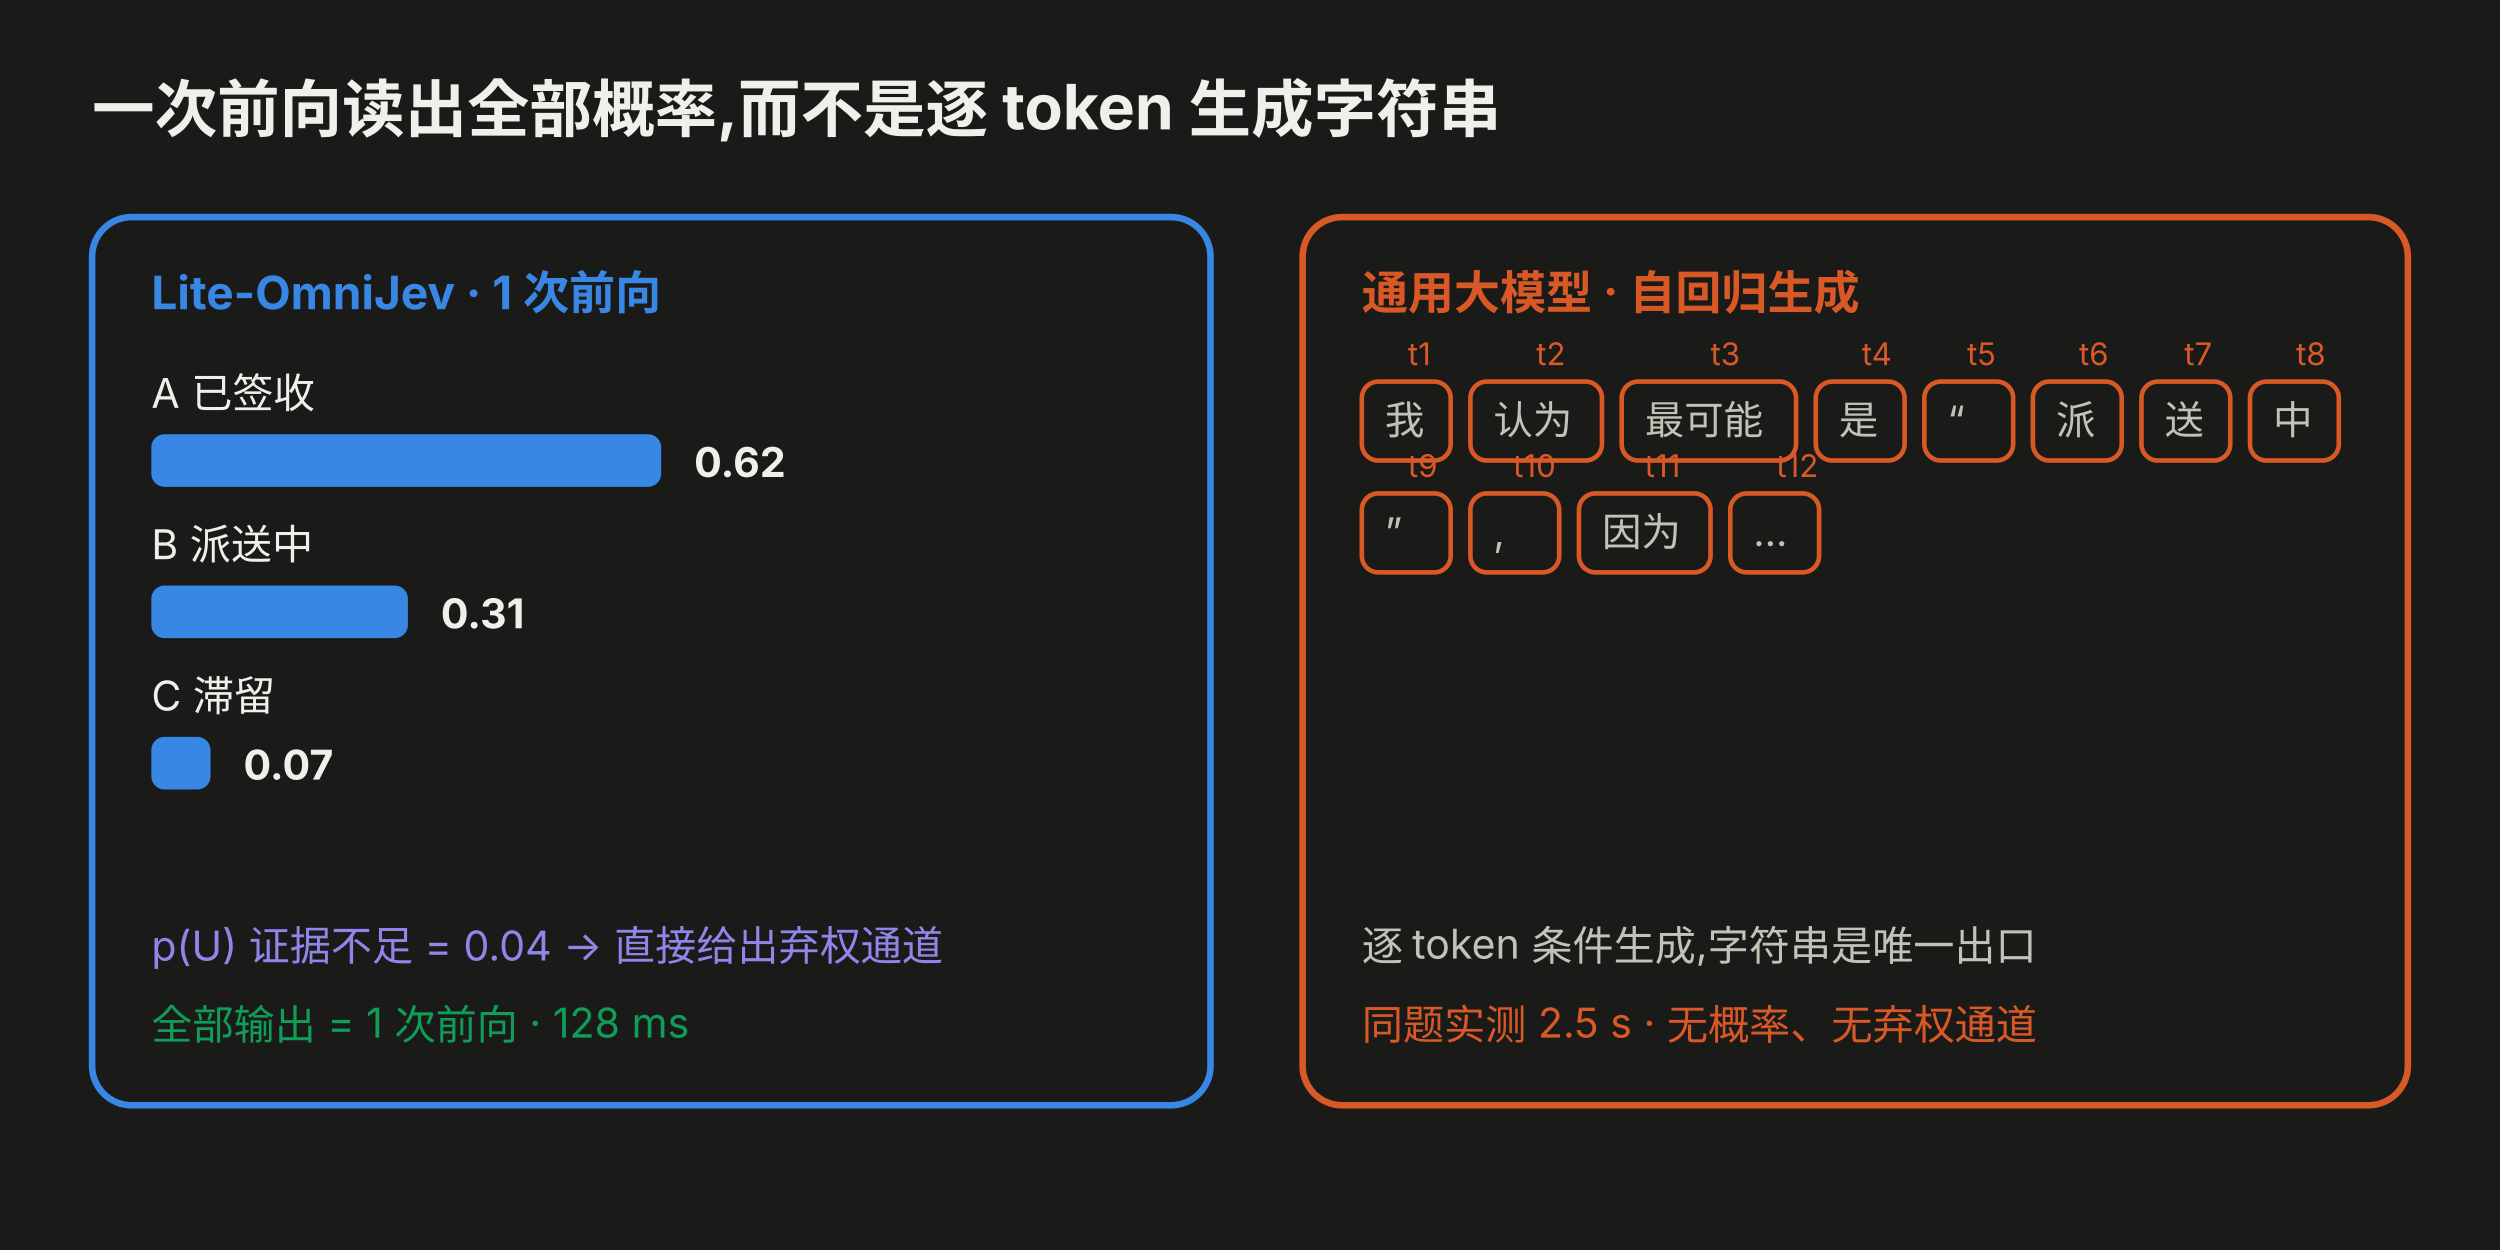
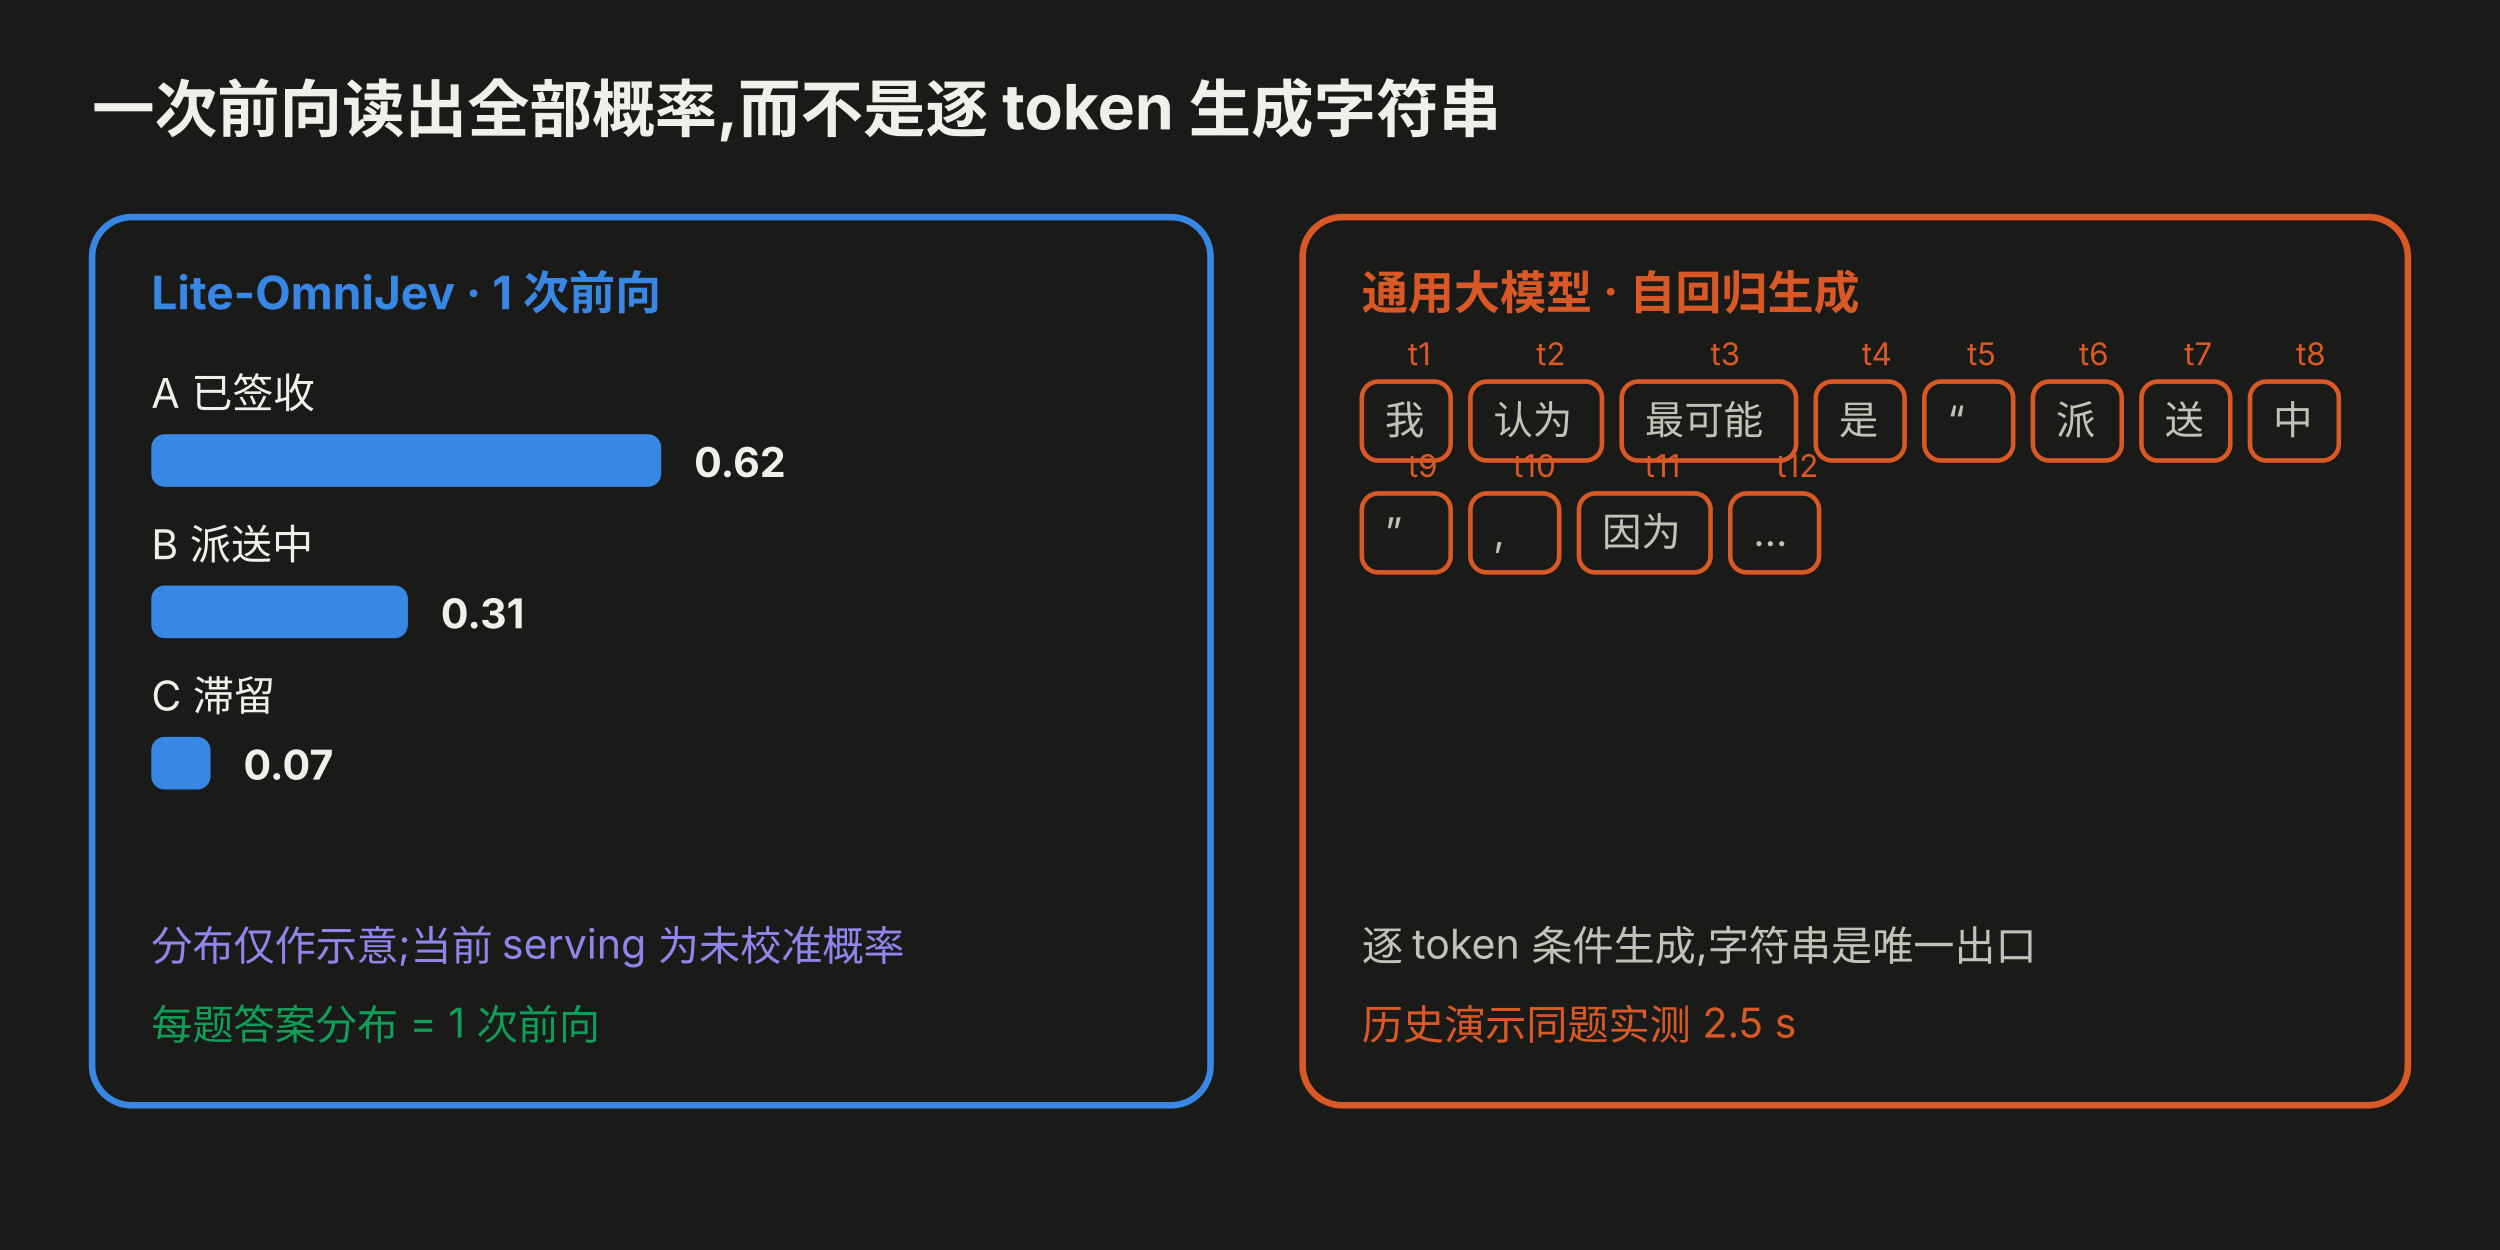
<svg xmlns="http://www.w3.org/2000/svg" width="760" height="380" viewBox="0 0 760 380" font-family="-apple-system,'PingFang SC',sans-serif">
  <rect width="760" height="380" fill="#1a1a19" />
  <text x="28" y="40" font-size="19" font-weight="700" fill="#f0efec">一次前向读出全部概率,而不是逐 token 生成字符串</text>
  <rect x="28" y="66" width="340" height="270" rx="12" fill="none" stroke="#3987e5" stroke-width="2" />
  <text x="46" y="94" font-size="14" font-weight="700" fill="#3987e5">Lite-OmniJev · 1 次前向</text>
  <text x="46" y="124" font-size="12.5" fill="#f0efec">A 已签收</text>
  <rect x="46" y="132" width="155" height="16" rx="4" fill="#3987e5" />
  <text x="211" y="145" font-size="12.5" font-weight="700" fill="#f0efec">0.62</text>
  <text x="46" y="170" font-size="12.5" fill="#f0efec">B 派送中</text>
  <rect x="46" y="178" width="78" height="16" rx="4" fill="#3987e5" />
  <text x="134" y="191" font-size="12.5" font-weight="700" fill="#f0efec">0.31</text>
  <text x="46" y="216" font-size="12.5" fill="#f0efec">C 滞留</text>
  <rect x="46" y="224" width="18" height="16" rx="4" fill="#3987e5" />
  <text x="74" y="237" font-size="12.5" font-weight="700" fill="#f0efec">0.07</text>
-   <text x="46" y="292" font-size="12.5" fill="#9085e9">p(U) 证据不足 = 0.04 → 直接给出弃权通道</text>
-   <text x="46" y="316" font-size="12.5" fill="#0f9d58">全部输出 = 1 次前向 · 128 ms</text>
+   <text x="46" y="292" font-size="12.5" fill="#9085e9">分布仅作示意;当前 serving 为未校准概率</text>
+   <text x="46" y="316" font-size="12.5" fill="#0f9d58">每题答案分布 = 1 次前向</text>
  <rect x="396" y="66" width="336" height="270" rx="12" fill="none" stroke="#d95926" stroke-width="2" />
  <text x="414" y="94" font-size="14" font-weight="700" fill="#d95926">通用大模型 · 自回归生成</text>
  <rect x="414" y="116" width="27" height="24" rx="5" fill="none" stroke="#d95926" stroke-width="1.4" />
  <text x="421" y="132" font-size="12" fill="#c3c2b7">我</text>
  <text x="428" y="111" font-size="9.5" fill="#d95926">t1</text>
  <rect x="447" y="116" width="40" height="24" rx="5" fill="none" stroke="#d95926" stroke-width="1.4" />
  <text x="454" y="132" font-size="12" fill="#c3c2b7">认为</text>
  <text x="467" y="111" font-size="9.5" fill="#d95926">t2</text>
  <rect x="493" y="116" width="53" height="24" rx="5" fill="none" stroke="#d95926" stroke-width="1.4" />
  <text x="500" y="132" font-size="12" fill="#c3c2b7">最可能</text>
  <text x="520" y="111" font-size="9.5" fill="#d95926">t3</text>
  <rect x="552" y="116" width="27" height="24" rx="5" fill="none" stroke="#d95926" stroke-width="1.4" />
  <text x="559" y="132" font-size="12" fill="#c3c2b7">是</text>
  <text x="566" y="111" font-size="9.5" fill="#d95926">t4</text>
  <rect x="585" y="116" width="27" height="24" rx="5" fill="none" stroke="#d95926" stroke-width="1.4" />
  <text x="592" y="132" font-size="12" fill="#c3c2b7">“</text>
  <text x="598" y="111" font-size="9.5" fill="#d95926">t5</text>
  <rect x="618" y="116" width="27" height="24" rx="5" fill="none" stroke="#d95926" stroke-width="1.4" />
  <text x="625" y="132" font-size="12" fill="#c3c2b7">派</text>
  <text x="632" y="111" font-size="9.5" fill="#d95926">t6</text>
  <rect x="651" y="116" width="27" height="24" rx="5" fill="none" stroke="#d95926" stroke-width="1.4" />
  <text x="658" y="132" font-size="12" fill="#c3c2b7">送</text>
  <text x="664" y="111" font-size="9.5" fill="#d95926">t7</text>
  <rect x="684" y="116" width="27" height="24" rx="5" fill="none" stroke="#d95926" stroke-width="1.4" />
  <text x="691" y="132" font-size="12" fill="#c3c2b7">中</text>
  <text x="698" y="111" font-size="9.5" fill="#d95926">t8</text>
  <rect x="414" y="150" width="27" height="24" rx="5" fill="none" stroke="#d95926" stroke-width="1.4" />
  <text x="421" y="166" font-size="12" fill="#c3c2b7">”</text>
  <text x="428" y="145" font-size="9.5" fill="#d95926">t9</text>
  <rect x="447" y="150" width="27" height="24" rx="5" fill="none" stroke="#d95926" stroke-width="1.4" />
  <text x="454" y="166" font-size="12" fill="#c3c2b7">,</text>
  <text x="460" y="145" font-size="9.5" fill="#d95926">t10</text>
  <rect x="480" y="150" width="40" height="24" rx="5" fill="none" stroke="#d95926" stroke-width="1.4" />
  <text x="487" y="166" font-size="12" fill="#c3c2b7">因为</text>
  <text x="500" y="145" font-size="9.5" fill="#d95926">t11</text>
  <rect x="526" y="150" width="27" height="24" rx="5" fill="none" stroke="#d95926" stroke-width="1.4" />
  <text x="533" y="166" font-size="12" fill="#c3c2b7">…</text>
  <text x="540" y="145" font-size="9.5" fill="#d95926">t12</text>
  <text x="414" y="292" font-size="12.5" fill="#c3c2b7">逐 token 条件生成,字符串是唯一出口</text>
-   <text x="414" y="316" font-size="12.5" fill="#d95926">同题实测 2.5 s · 无概率、无弃权通道</text>
+   <text x="414" y="316" font-size="12.5" fill="#d95926">历史演示同题实测 2.5 s</text>
</svg>
